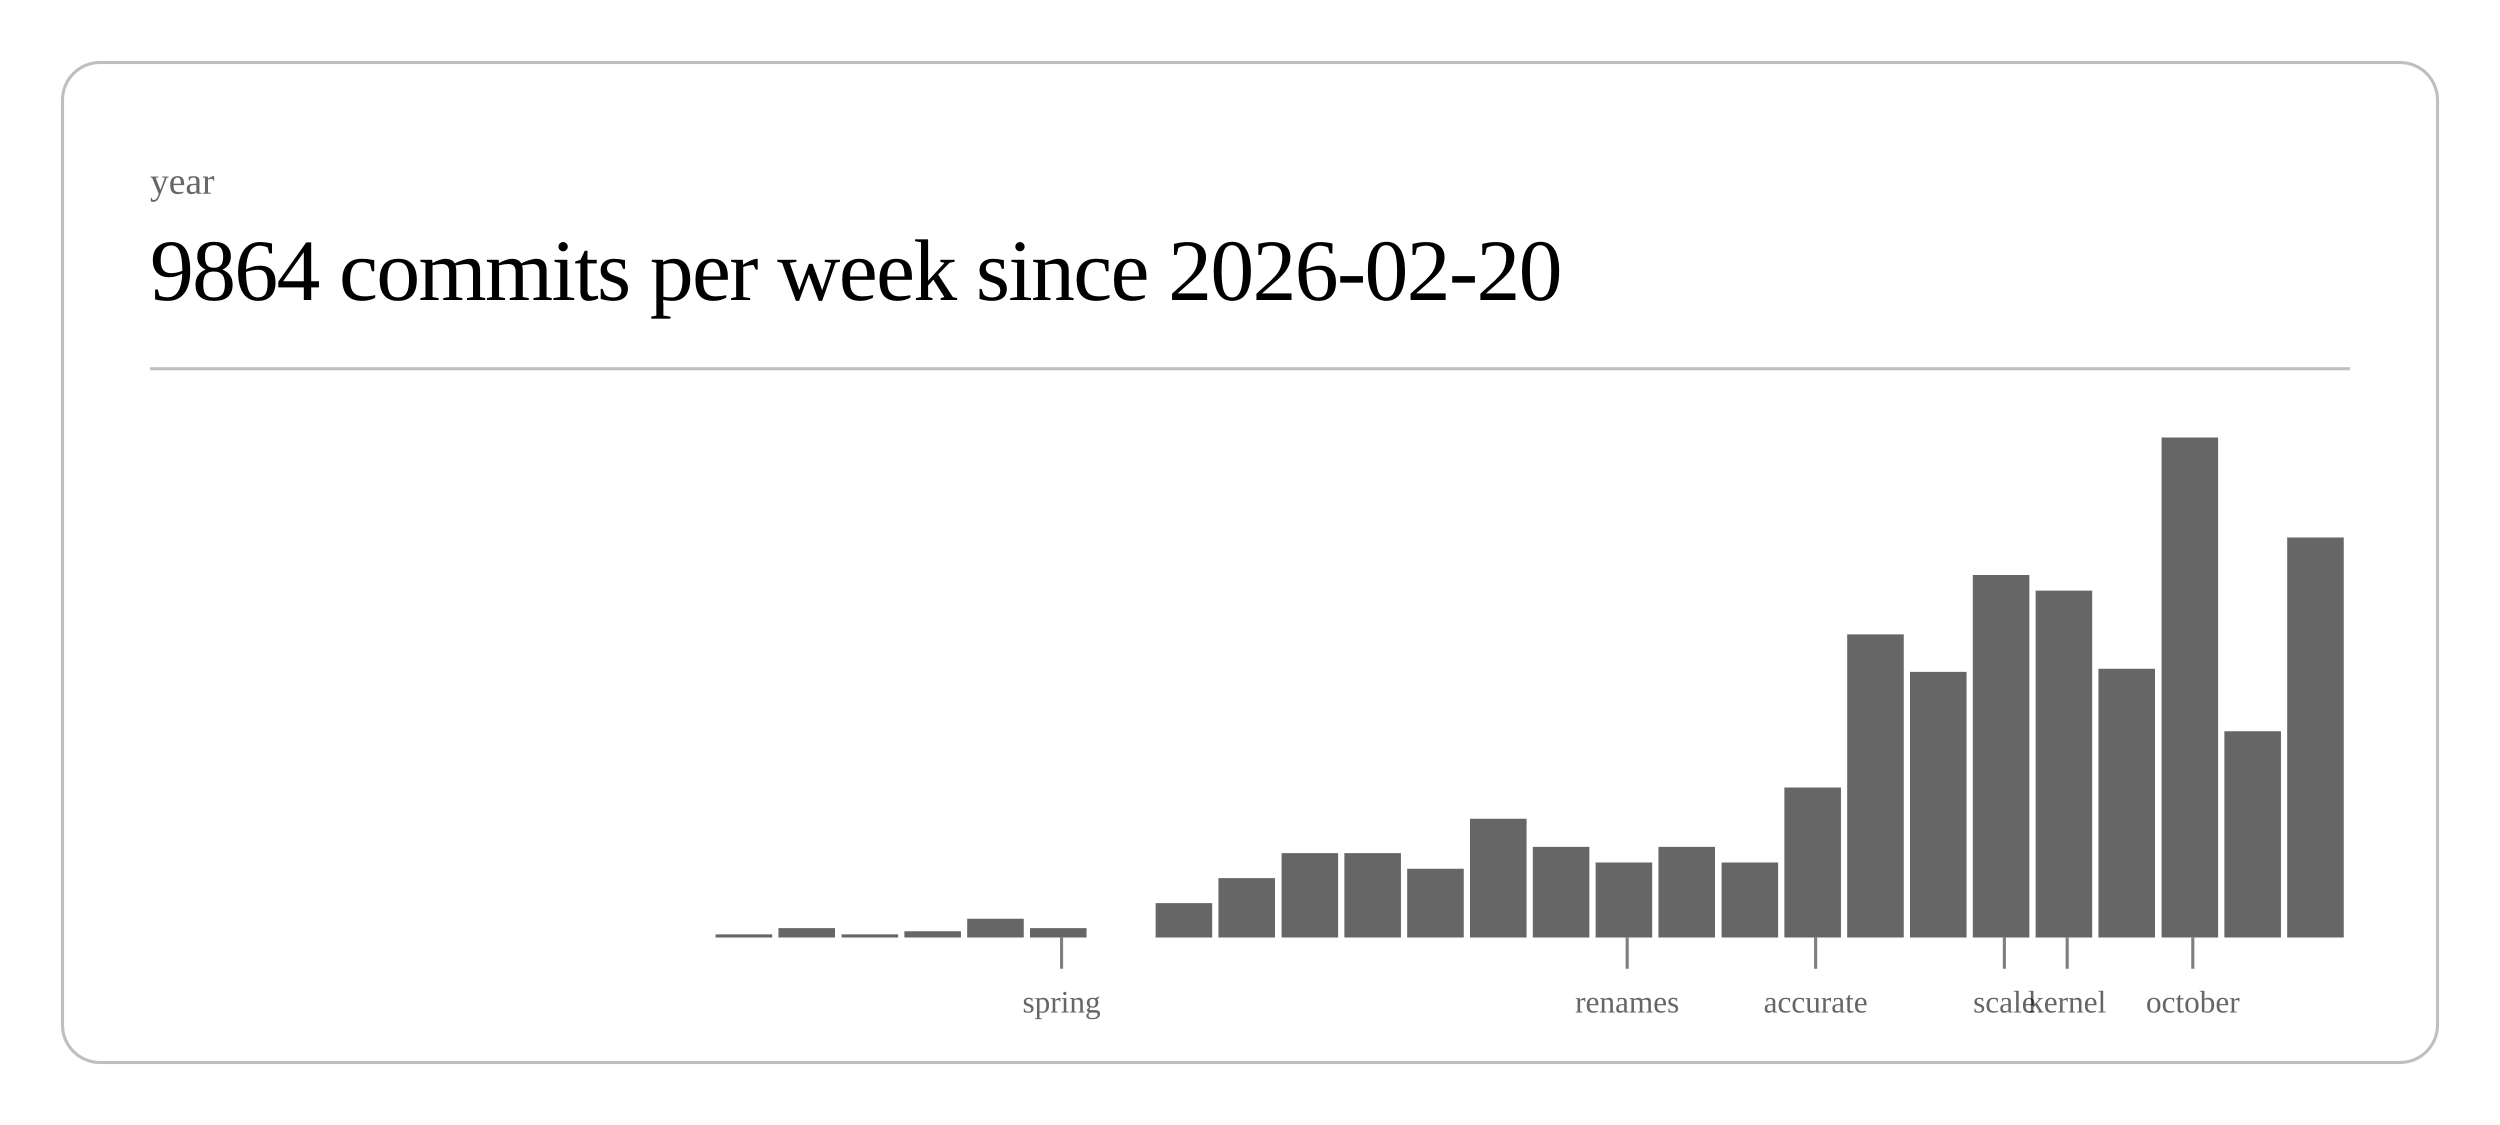
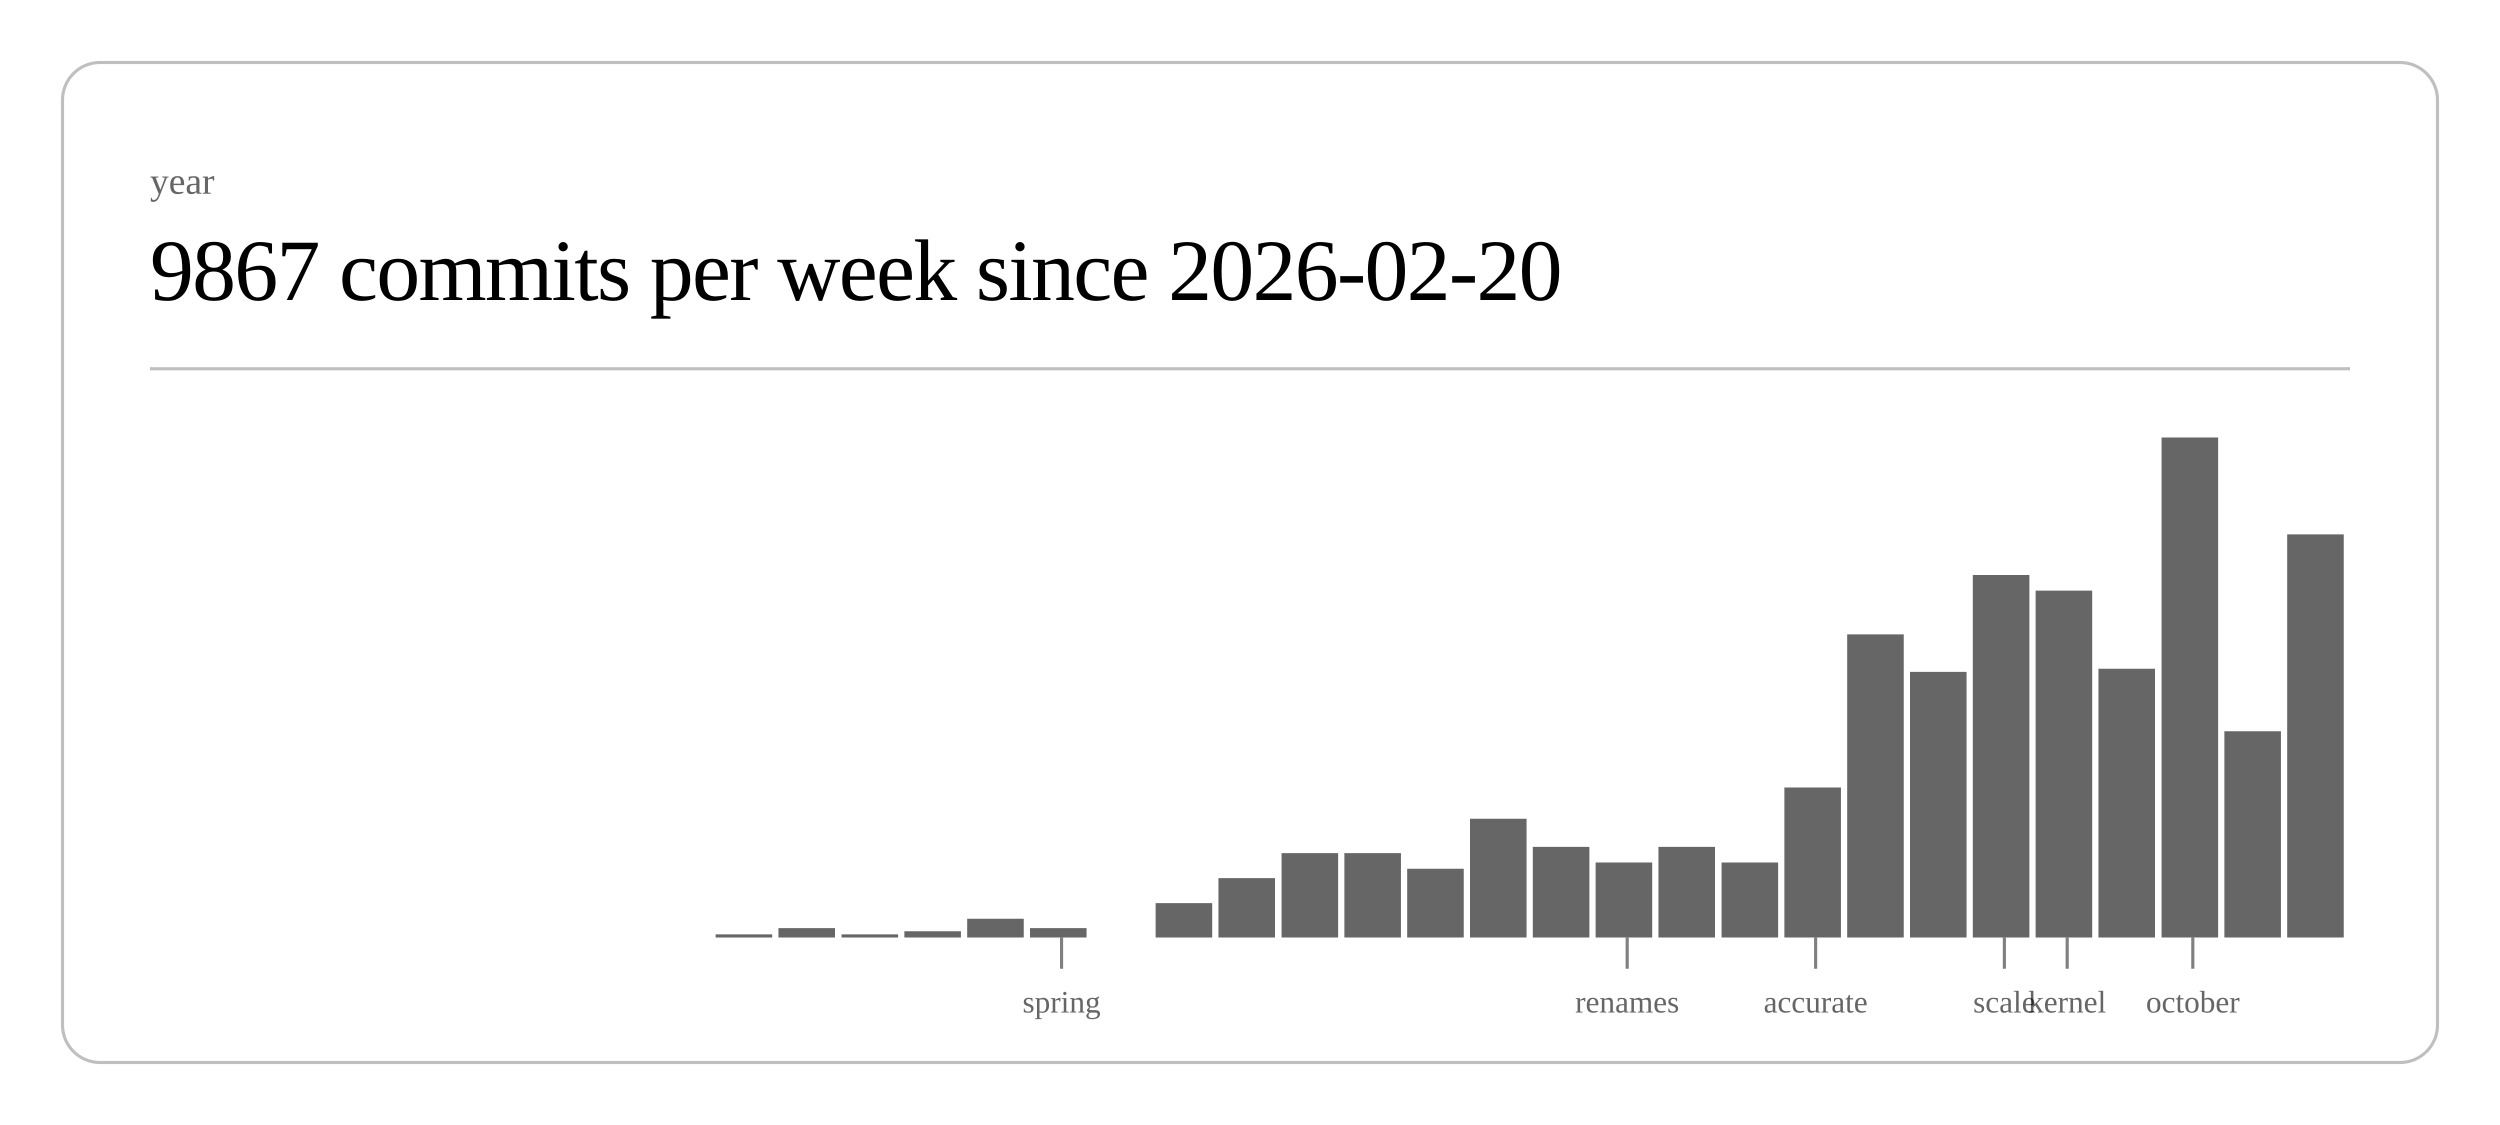
<svg xmlns="http://www.w3.org/2000/svg" class="post-header-svg" viewBox="0 0 800 360" width="800" height="360">
  <rect x="20" y="20" width="760" height="320" rx="12" ry="12" fill="none" stroke="currentColor" stroke-width="1" opacity="0.25" />
  <text fill="currentColor" x="48" y="62" font-size="12" opacity="0.6">year</text>
-   <text fill="currentColor" x="48" y="96" font-size="28" font-weight="300" letter-spacing="-0.5">9864 commits per week since 2026-02-20</text>
+   <text fill="currentColor" x="48" y="96" font-size="28" font-weight="300" letter-spacing="-0.5">9867 commits per week since 2026-02-20</text>
  <line stroke="currentColor" x1="48" y1="118" x2="752" y2="118" stroke-width="1" opacity="0.25" />
  <rect x="229.0" y="299" width="18.1" height="1" fill="currentColor" opacity="0.6" />
  <rect x="249.1" y="297" width="18.1" height="3" fill="currentColor" opacity="0.6" />
  <rect x="269.3" y="299" width="18.1" height="1" fill="currentColor" opacity="0.6" />
  <rect x="289.4" y="298" width="18.1" height="2" fill="currentColor" opacity="0.6" />
  <rect x="309.5" y="294" width="18.1" height="6" fill="currentColor" opacity="0.6" />
  <rect x="329.6" y="297" width="18.1" height="3" fill="currentColor" opacity="0.6" />
  <rect x="369.8" y="289" width="18.1" height="11" fill="currentColor" opacity="0.6" />
  <rect x="389.9" y="281" width="18.1" height="19" fill="currentColor" opacity="0.6" />
  <rect x="410.1" y="273" width="18.1" height="27" fill="currentColor" opacity="0.6" />
  <rect x="430.2" y="273" width="18.1" height="27" fill="currentColor" opacity="0.6" />
  <rect x="450.3" y="278" width="18.1" height="22" fill="currentColor" opacity="0.6" />
  <rect x="470.4" y="262" width="18.1" height="38" fill="currentColor" opacity="0.6" />
  <rect x="490.5" y="271" width="18.1" height="29" fill="currentColor" opacity="0.6" />
  <rect x="510.6" y="276" width="18.1" height="24" fill="currentColor" opacity="0.6" />
  <rect x="530.7" y="271" width="18.1" height="29" fill="currentColor" opacity="0.6" />
  <rect x="550.9" y="276" width="18.1" height="24" fill="currentColor" opacity="0.6" />
  <rect x="571.0" y="252" width="18.1" height="48" fill="currentColor" opacity="0.6" />
  <rect x="591.1" y="203" width="18.1" height="97" fill="currentColor" opacity="0.6" />
  <rect x="611.2" y="215" width="18.1" height="85" fill="currentColor" opacity="0.6" />
  <rect x="631.3" y="184" width="18.1" height="116" fill="currentColor" opacity="0.6" />
  <rect x="651.4" y="189" width="18.1" height="111" fill="currentColor" opacity="0.6" />
  <rect x="671.5" y="214" width="18.1" height="86" fill="currentColor" opacity="0.6" />
  <rect x="691.7" y="140" width="18.1" height="160" fill="currentColor" opacity="0.6" />
  <rect x="711.8" y="234" width="18.1" height="66" fill="currentColor" opacity="0.6" />
-   <rect x="731.9" y="172" width="18.1" height="128" fill="currentColor" opacity="0.6" />
+   <rect x="731.9" y="171" width="18.1" height="129" fill="currentColor" opacity="0.6" />
  <line stroke="currentColor" x1="339.7" y1="300" x2="339.7" y2="310" stroke-width="1" opacity="0.5" />
  <text fill="currentColor" x="339.7" y="324" font-size="10" opacity="0.6" text-anchor="middle">spring</text>
  <line stroke="currentColor" x1="520.7" y1="300" x2="520.7" y2="310" stroke-width="1" opacity="0.5" />
  <text fill="currentColor" x="520.7" y="324" font-size="10" opacity="0.6" text-anchor="middle">renames</text>
  <line stroke="currentColor" x1="581.0" y1="300" x2="581.0" y2="310" stroke-width="1" opacity="0.5" />
  <text fill="currentColor" x="581.0" y="324" font-size="10" opacity="0.6" text-anchor="middle">accurate</text>
  <line stroke="currentColor" x1="641.4" y1="300" x2="641.4" y2="310" stroke-width="1" opacity="0.5" />
  <text fill="currentColor" x="641.4" y="324" font-size="10" opacity="0.6" text-anchor="middle">scale</text>
  <line stroke="currentColor" x1="661.5" y1="300" x2="661.5" y2="310" stroke-width="1" opacity="0.5" />
  <text fill="currentColor" x="661.5" y="324" font-size="10" opacity="0.6" text-anchor="middle">kernel</text>
  <line stroke="currentColor" x1="701.7" y1="300" x2="701.7" y2="310" stroke-width="1" opacity="0.5" />
  <text fill="currentColor" x="701.7" y="324" font-size="10" opacity="0.6" text-anchor="middle">october</text>
</svg>
